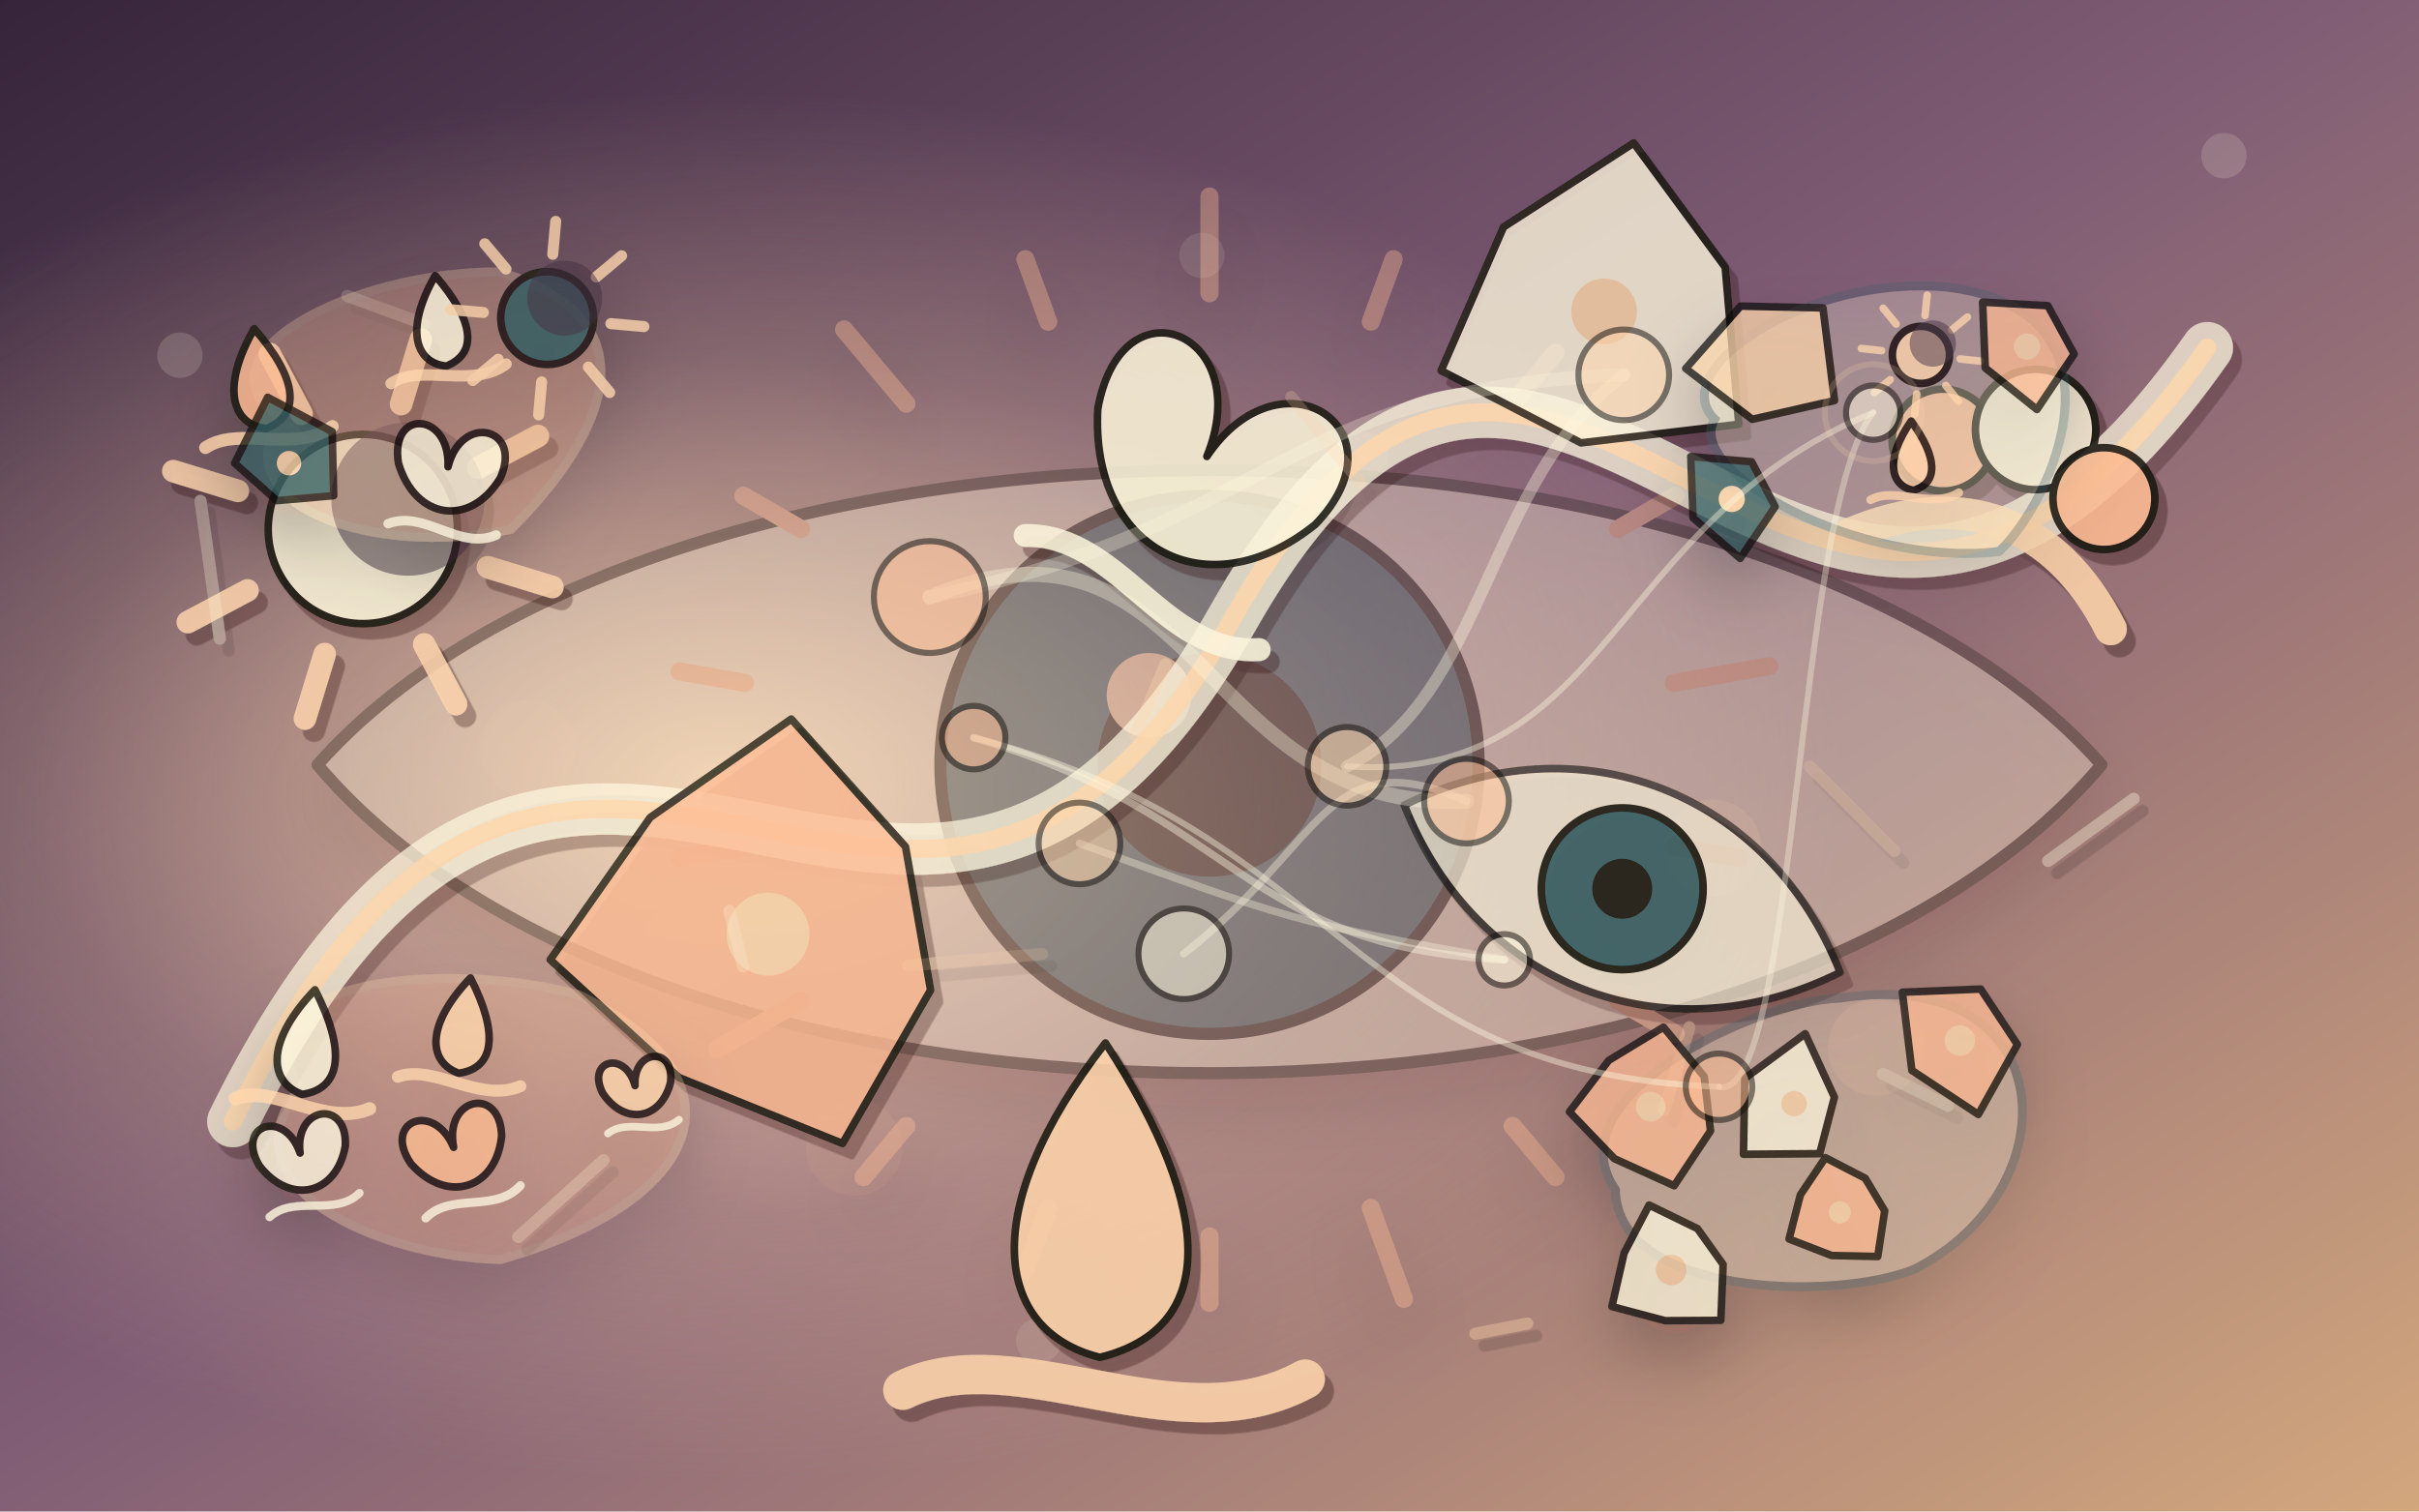
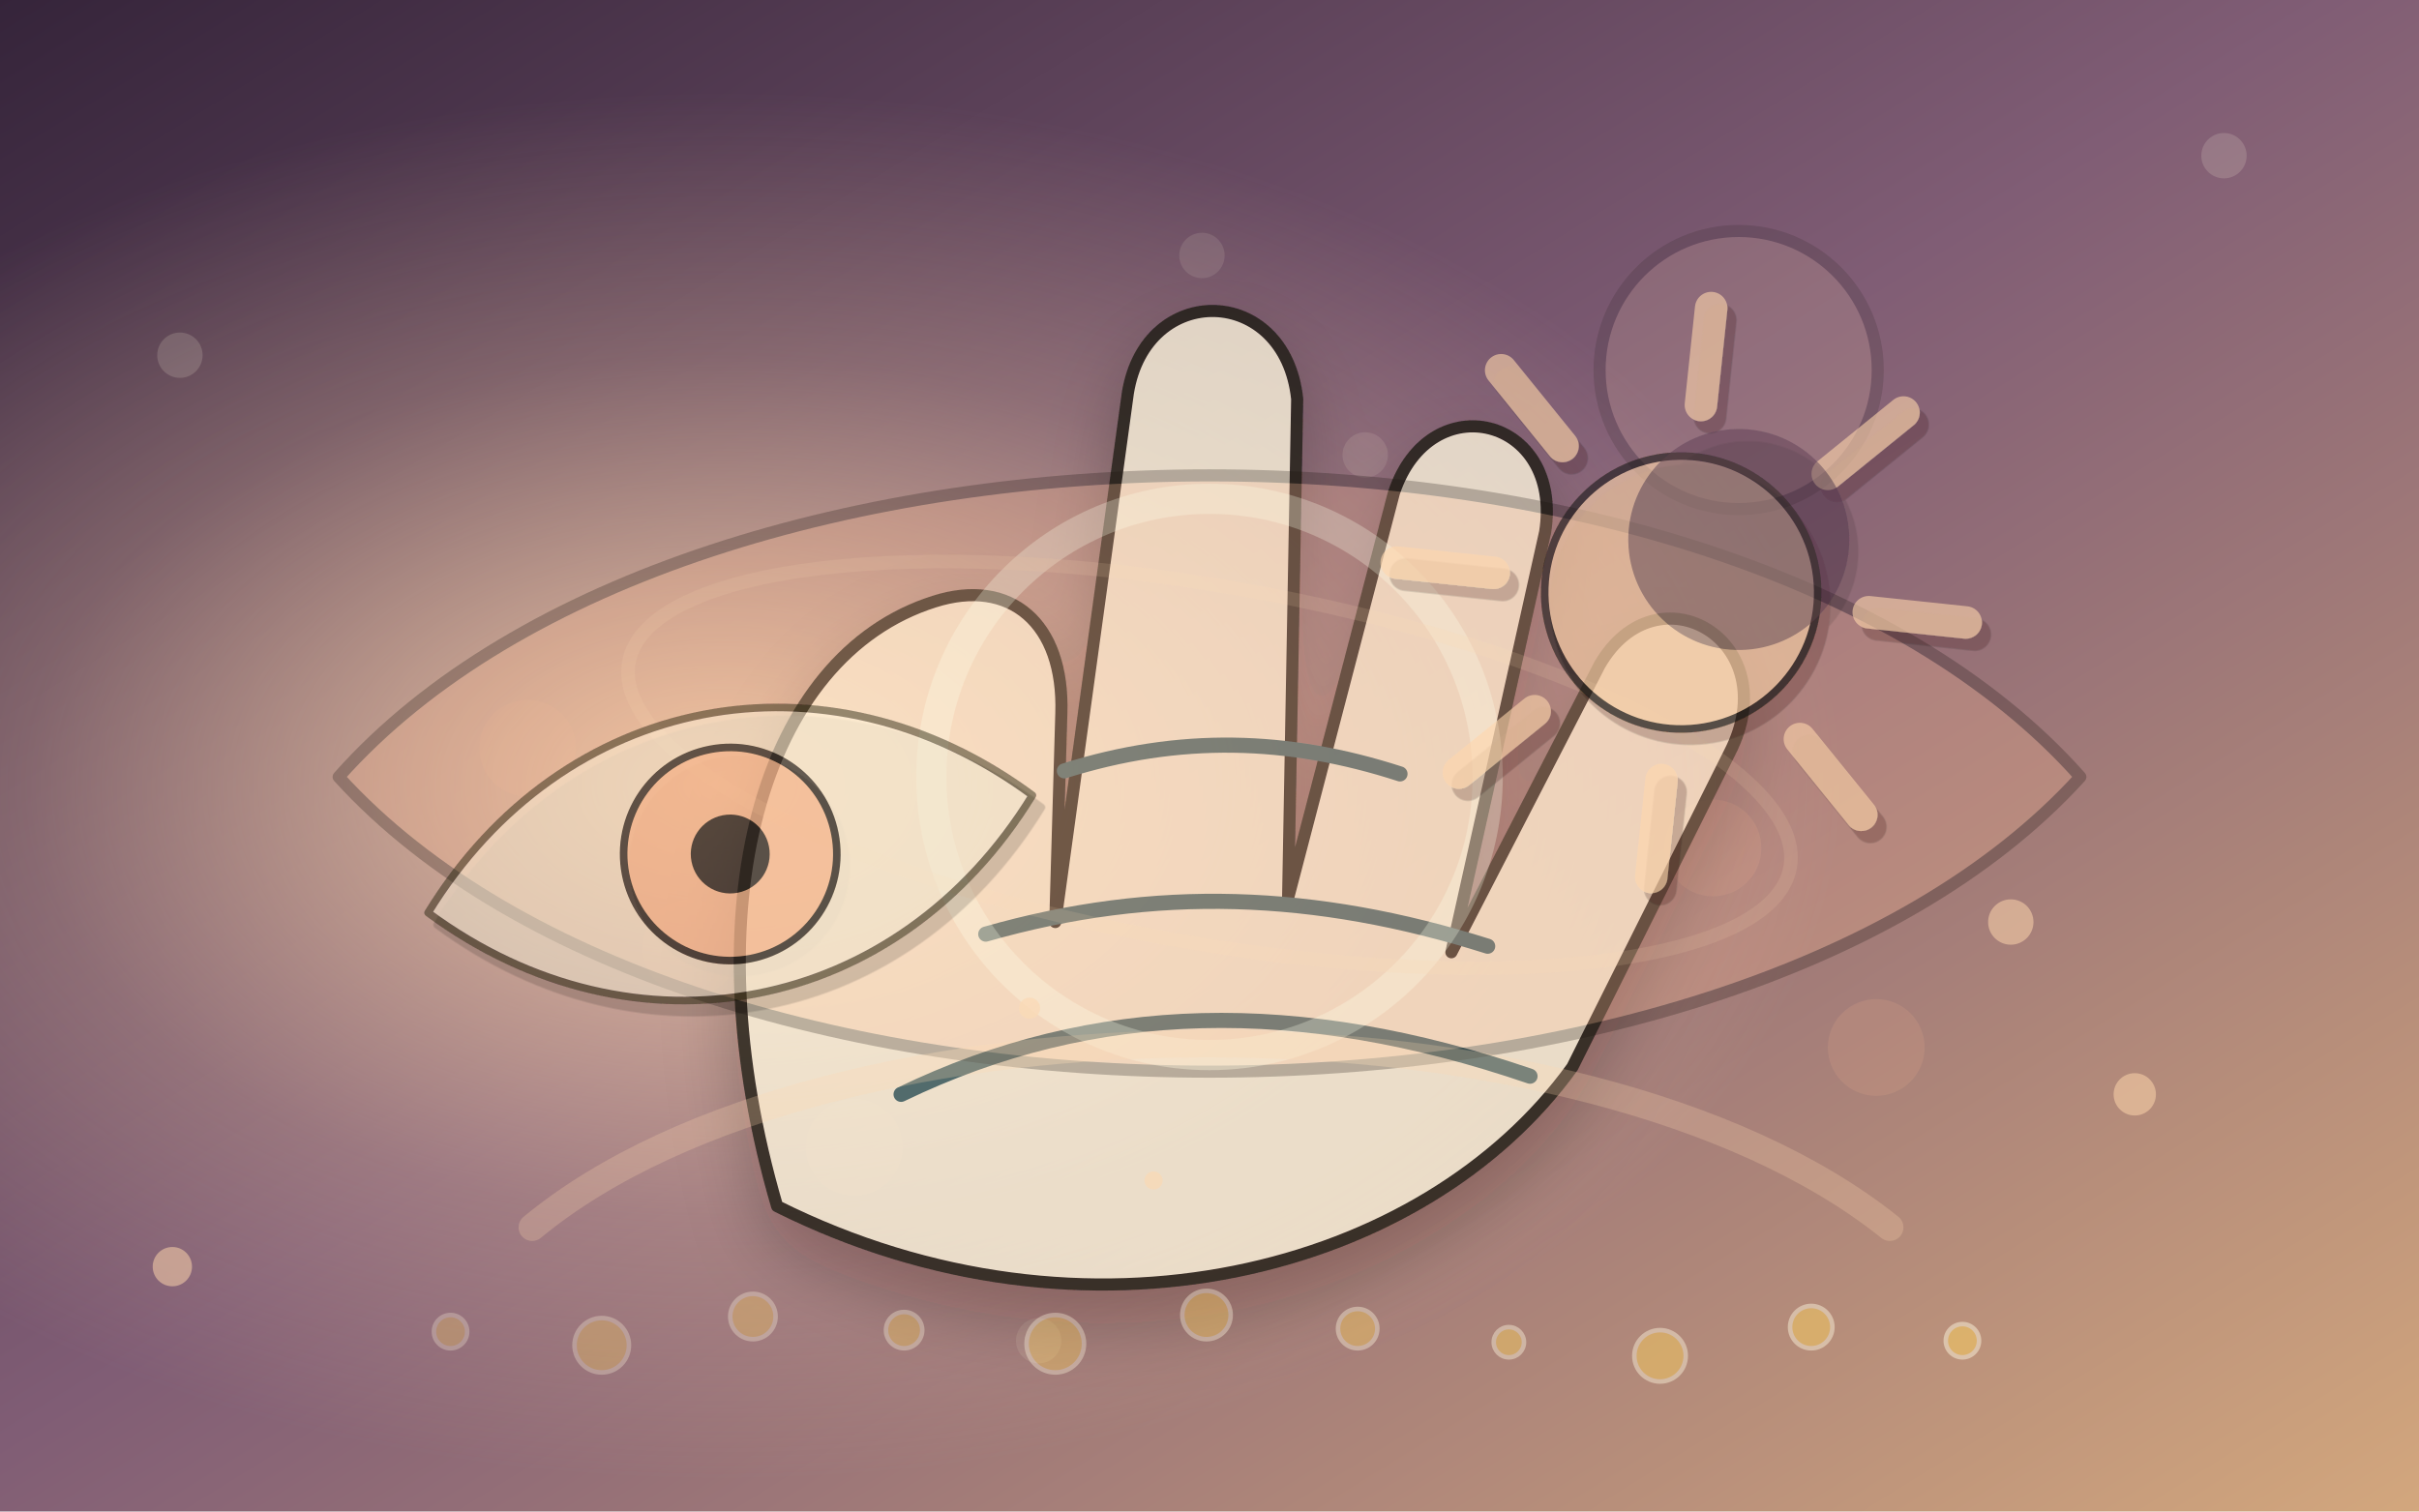
<svg xmlns="http://www.w3.org/2000/svg" width="1600" height="1000" viewBox="0 0 1600 1000" role="img" aria-labelledby="title desc">
  <defs>
    <linearGradient id="posterBg" x1="0" y1="0" x2="1" y2="1">
      <stop offset="0%" stop-color="#35243a" />
      <stop offset="48%" stop-color="#805d75" />
      <stop offset="100%" stop-color="#d3a77d" />
    </linearGradient>
    <radialGradient id="warmGlow" cx="30%" cy="52%" r="46%">
      <stop offset="0%" stop-color="#ffd7ad" stop-opacity=".88" />
      <stop offset="62%" stop-color="#ffd7ad" stop-opacity=".24" />
      <stop offset="100%" stop-color="#ffd7ad" stop-opacity="0" />
    </radialGradient>
    <filter id="posterShadow" x="-20%" y="-20%" width="140%" height="150%">
      <feDropShadow dx="0" dy="22" stdDeviation="22" flood-color="#140d08" flood-opacity=".32" />
    </filter>
    <filter id="hardInk" x="-20%" y="-20%" width="140%" height="150%">
      <feDropShadow dx="6" dy="8" stdDeviation="0" flood-color="#12100c" flood-opacity=".34" />
    </filter>
    <style>
      .ink { stroke: #16120d; stroke-width: 8; stroke-linecap: round; stroke-linejoin: round; }
      .thin { stroke: #16120d; stroke-width: 5; stroke-linecap: round; stroke-linejoin: round; }
    </style>
  </defs>
  <rect width="1600" height="1000" fill="url(#posterBg)" />
  <rect width="1600" height="1000" fill="url(#warmGlow)" />
  <circle cx="565" cy="759" r="32" fill="#ffbd93" opacity="0.08" />
  <circle cx="903" cy="301" r="15" fill="#fff8df" opacity="0.11" />
  <circle cx="1241" cy="693" r="32" fill="#ffbd93" opacity="0.13" />
  <circle cx="119" cy="235" r="15" fill="#fff8df" opacity="0.16" />
  <circle cx="457" cy="627" r="32" fill="#ffbd93" opacity="0.08" />
  <circle cx="795" cy="169" r="15" fill="#fff8df" opacity="0.11" />
  <circle cx="1133" cy="561" r="32" fill="#ffbd93" opacity="0.13" />
  <circle cx="1471" cy="103" r="15" fill="#fff8df" opacity="0.16" />
  <circle cx="349" cy="495" r="32" fill="#ffbd93" opacity="0.08" />
  <circle cx="687" cy="887" r="15" fill="#fff8df" opacity="0.11" />
-   <g filter="url(#posterShadow)" opacity=".36">
-     <g id="poster-body-eye">
-       <path d="M210 506 C440 246 1160 246 1390 506 C1160 778 440 778 210 506Z" fill="#fff8df" opacity=".82" class="ink" />
-       <circle cx="800" cy="506" r="178" fill="#315f63" class="ink" />
-       <circle cx="800" cy="506" r="74" fill="#16120d" />
-       <circle cx="760" cy="460" r="28" fill="#ffd7ad" />
-       <path d="M800 194 L800 130" stroke="#ffbd93" stroke-width="12" stroke-linecap="round" transform="rotate(0 800 506)" />
-       <path d="M800 194 L800 150" stroke="#ffbd93" stroke-width="12" stroke-linecap="round" transform="rotate(20 800 506)" />
-       <path d="M800 194 L800 150" stroke="#ffbd93" stroke-width="12" stroke-linecap="round" transform="rotate(40 800 506)" />
-       <path d="M800 194 L800 150" stroke="#ffbd93" stroke-width="12" stroke-linecap="round" transform="rotate(60 800 506)" />
-       <path d="M800 194 L800 130" stroke="#ffbd93" stroke-width="12" stroke-linecap="round" transform="rotate(80 800 506)" />
-       <path d="M800 194 L800 150" stroke="#ffbd93" stroke-width="12" stroke-linecap="round" transform="rotate(100 800 506)" />
-       <path d="M800 194 L800 150" stroke="#ffbd93" stroke-width="12" stroke-linecap="round" transform="rotate(120 800 506)" />
-       <path d="M800 194 L800 150" stroke="#ffbd93" stroke-width="12" stroke-linecap="round" transform="rotate(140 800 506)" />
-       <path d="M800 194 L800 130" stroke="#ffbd93" stroke-width="12" stroke-linecap="round" transform="rotate(160 800 506)" />
-       <path d="M800 194 L800 150" stroke="#ffbd93" stroke-width="12" stroke-linecap="round" transform="rotate(180 800 506)" />
-       <path d="M800 194 L800 150" stroke="#ffbd93" stroke-width="12" stroke-linecap="round" transform="rotate(200 800 506)" />
-       <path d="M800 194 L800 150" stroke="#ffbd93" stroke-width="12" stroke-linecap="round" transform="rotate(220 800 506)" />
-       <path d="M800 194 L800 130" stroke="#ffbd93" stroke-width="12" stroke-linecap="round" transform="rotate(240 800 506)" />
-       <path d="M800 194 L800 150" stroke="#ffbd93" stroke-width="12" stroke-linecap="round" transform="rotate(260 800 506)" />
-       <path d="M800 194 L800 150" stroke="#ffbd93" stroke-width="12" stroke-linecap="round" transform="rotate(280 800 506)" />
-       <path d="M800 194 L800 150" stroke="#ffbd93" stroke-width="12" stroke-linecap="round" transform="rotate(300 800 506)" />
-       <path d="M800 194 L800 130" stroke="#ffbd93" stroke-width="12" stroke-linecap="round" transform="rotate(320 800 506)" />
-       <path d="M800 194 L800 150" stroke="#ffbd93" stroke-width="12" stroke-linecap="round" transform="rotate(340 800 506)" />
+   <g id="semantic-scene" data-scene-group="C03_BODY_PERCEPTION" data-primary-category="body" filter="url(#posterShadow)" opacity=".76">
+     <g id="poster-body-hand">
+       <path d="M514 798 C456 600 504 434 618 398 C668 382 704 412 702 472 L698 610 L746 260 C758 186 850 188 858 264 L852 594 L922 326 C946 254 1034 276 1022 352 L960 630 L1058 440 C1096 374 1182 424 1144 498 L1040 706 C942 842 718 900 514 798Z" fill="#fff8df" class="ink" />
+       <path d="M596 724 C724 662 860 660 1012 712 M652 618 C764 586 870 590 984 626 M704 510 C780 486 852 488 926 512" fill="none" stroke="#315f63" stroke-width="10" stroke-linecap="round" />
    </g>
  </g>
-   <g id="pair-signature-mural" filter="url(#hardInk)">
-     <g opacity=".98">
-       <path d="M154 742 C380 284 602 788 816 408 C1032 28 1194 610 1460 230" fill="none" stroke="#fff8df" stroke-width="34" stroke-linecap="round" opacity=".72" />
-       <path d="M154 742 C380 284 602 788 816 408 C1032 28 1194 610 1460 230" fill="none" stroke="#ffd7ad" stroke-width="12" stroke-linecap="round" opacity=".86" />
-       <g transform="rotate(8.0 240.0 350.0)">
-         <g opacity=".84">
-           <path d="M325.4 363.5 L369.5 370.5" stroke="#ffd7ad" stroke-width="14.9" stroke-linecap="round" />
-           <path d="M290.8 419.9 L317.1 456.1" stroke="#ffd7ad" stroke-width="14.9" stroke-linecap="round" />
-           <path d="M226.5 435.4 L219.5 479.5" stroke="#ffd7ad" stroke-width="14.9" stroke-linecap="round" />
-           <path d="M170.1 400.8 L133.9 427.1" stroke="#ffd7ad" stroke-width="14.9" stroke-linecap="round" />
-           <path d="M154.6 336.5 L110.5 329.5" stroke="#ffd7ad" stroke-width="14.9" stroke-linecap="round" />
-           <path d="M189.2 280.1 L162.9 243.9" stroke="#ffd7ad" stroke-width="14.9" stroke-linecap="round" />
-           <path d="M253.5 264.6 L260.5 220.5" stroke="#ffd7ad" stroke-width="14.9" stroke-linecap="round" />
-           <path d="M309.9 299.2 L346.1 272.9" stroke="#ffd7ad" stroke-width="14.9" stroke-linecap="round" />
-           <circle cx="240.0" cy="350.0" r="62.6" fill="#fff8df" class="thin" />
-           <circle cx="266.8" cy="326.2" r="50.7" fill="#35243a" opacity=".5" />
-         </g>
-       </g>
-       <g transform="rotate(6.0 508.0 618.0)">
-         <g opacity=".78">
-           <polygon points="618.8,643.6 571.5,750.6 459.3,718.5 366.5,649.9 422.4,549.4 508.4,474.9 592.4,551.0" fill="#ffbd93" class="thin" />
-           <circle cx="508.0" cy="618.0" r="27.4" fill="#ffd7ad" />
-         </g>
-       </g>
-       <g transform="rotate(21.0 791.0 322.0)">
-         <g transform="rotate(7 791.0 322.0)" opacity=".84">
-           <path d="M709.5 306.9 C682.3 222.3 778.9 213.3 788.0 300.9 C797.0 213.3 896.7 222.3 872.5 306.9 C836.3 391.5 748.7 391.5 709.5 306.9Z" fill="#fff8df" class="thin" />
-           <path d="M706.4 403.5 C760.8 373.3 824.2 430.7 878.6 397.5" fill="none" stroke="#fff8df" stroke-width="15.1" stroke-linecap="round" />
-         </g>
-       </g>
-       <g transform="rotate(21.0 1073.0 588.0)">
-         <g opacity=".84">
-           <path d="M918.6 588.0 C1005.7 493.0 1140.3 493.0 1227.4 588.0 C1140.3 683.0 1005.7 683.0 918.6 588.0Z" fill="#fff8df" opacity=".74" class="thin" />
-           <circle cx="1073.0" cy="588.0" r="53.5" fill="#315f63" class="thin" />
-           <circle cx="1073.0" cy="588.0" r="19.8" fill="#16120d" />
-         </g>
-       </g>
-       <g transform="rotate(20.0 1337.0 310.0)">
-         <g opacity=".86">
-           <path d="M1245.2 389.6 C1303.3 334.5 1370.7 334.5 1428.8 389.6" fill="none" stroke="#ffd7ad" stroke-width="21.4" stroke-linecap="round" />
-           <circle cx="1281.9" cy="310.0" r="33.7" fill="#ffbd93" class="thin" />
-           <circle cx="1337.0" cy="282.5" r="39.8" fill="#fff8df" class="thin" />
-           <circle cx="1395.1" cy="310.0" r="33.7" fill="#ffbd93" class="thin" />
-         </g>
-       </g>
-       <g transform="rotate(1.0 729.0 814.0)">
-         <g opacity=".86">
-           <path d="M729.0 690.0 C645.0 802.0 659.0 882.0 729.0 898.0 C805.0 878.0 805.0 802.0 729.0 690.0Z" fill="#ffd7ad" class="thin" />
-           <path d="M599.0 922.0 C673.0 884.0 781.0 958.0 865.0 910.0" fill="none" stroke="#ffd7ad" stroke-width="26.0" stroke-linecap="round" />
-         </g>
-       </g>
-       <g transform="rotate(0.0 1061.0 206.0)">
-         <g opacity=".78">
-           <polygon points="1150.1,280.7 1045.7,293.0 953.2,245.2 994.5,150.2 1080.6,94.6 1141.1,176.8" fill="#fff8df" class="thin" />
-           <circle cx="1061.0" cy="206.0" r="21.7" fill="#ffd7ad" />
-         </g>
-       </g>
-       <path d="M1185.5 535.0 L1264.5 535.0" stroke="#ffd7ad" stroke-width="8" stroke-linecap="round" opacity="0.18" transform="rotate(45 1225.0 535.0)" />
-       <path d="M468.0 621.0 L506.0 621.0" stroke="#fff8df" stroke-width="8" stroke-linecap="round" opacity="0.23" transform="rotate(76 487.0 621.0)" />
-       <path d="M1080.5 707.0 L1137.5 707.0" stroke="#ffd7ad" stroke-width="8" stroke-linecap="round" opacity="0.28" transform="rotate(107 1109.0 707.0)" />
-       <path d="M333.0 793.0 L409.0 793.0" stroke="#fff8df" stroke-width="8" stroke-linecap="round" opacity="0.33" transform="rotate(138 371.0 793.0)" />
-       <path d="M975.5 879.0 L1010.5 879.0" stroke="#ffd7ad" stroke-width="8" stroke-linecap="round" opacity="0.38" transform="rotate(169 993.0 879.0)" />
-       <path d="M228.0 205.0 L282.0 205.0" stroke="#fff8df" stroke-width="8" stroke-linecap="round" opacity="0.18" transform="rotate(20 255.0 205.0)" />
-       <path d="M840.5 291.0 L913.5 291.0" stroke="#ffd7ad" stroke-width="8" stroke-linecap="round" opacity="0.23" transform="rotate(51 877.0 291.0)" />
-       <path d="M93.0 377.0 L185.0 377.0" stroke="#fff8df" stroke-width="8" stroke-linecap="round" opacity="0.28" transform="rotate(82 139.0 377.0)" />
-       <path d="M735.5 463.0 L786.5 463.0" stroke="#ffd7ad" stroke-width="8" stroke-linecap="round" opacity="0.33" transform="rotate(113 761.0 463.0)" />
-       <path d="M1348.0 549.0 L1418.0 549.0" stroke="#fff8df" stroke-width="8" stroke-linecap="round" opacity="0.38" transform="rotate(144 1383.0 549.0)" />
-       <path d="M600.5 635.0 L689.5 635.0" stroke="#ffd7ad" stroke-width="8" stroke-linecap="round" opacity="0.18" transform="rotate(175 645.0 635.0)" />
-       <path d="M1243.0 721.0 L1291.0 721.0" stroke="#fff8df" stroke-width="8" stroke-linecap="round" opacity="0.23" transform="rotate(26 1267.0 721.0)" />
-     </g>
+   <g id="semantic-atmosphere" opacity=".72">
+     <path d="M224 514 C460 248 1140 248 1376 514 C1140 774 460 774 224 514Z" fill="#ffbd93" opacity=".34" class="ink" />
+     <circle cx="800" cy="514" r="184" fill="none" stroke="#fff8df" stroke-width="20" opacity=".42" />
+     <path d="M352 812 C548 650 1048 650 1250 812" fill="none" stroke="#ffd7ad" stroke-width="18" stroke-linecap="round" opacity=".34" />
+     <circle cx="1150.0" cy="244.8" r="92" fill="#ffd7ad" opacity=".20" class="ink" />
+     <ellipse cx="800" cy="506" rx="390" ry="118" fill="none" stroke="#ffd7ad" stroke-width="9" opacity=".20" transform="rotate(10 800 506)" />
+     <circle cx="1330" cy="610" r="15" fill="#ffd7ad" opacity=".72" />
+     <circle cx="681" cy="667" r="7" fill="#ffd7ad" opacity=".72" />
+     <circle cx="1412" cy="724" r="14" fill="#ffd7ad" opacity=".72" />
+     <circle cx="763" cy="781" r="6" fill="#ffd7ad" opacity=".72" />
+     <circle cx="114" cy="838" r="13" fill="#ffd7ad" opacity=".72" />
  </g>
-   <g id="semantic-layer-icons" filter="url(#posterShadow)">
-     <g transform="rotate(-7.0 285.0 265.0)" opacity=".92">
-       <path d="M185.0 265.0 C130.0 216.0 243.0 174.0 340.0 186.0 C440.0 229.0 398.0 301.0 327.0 356.0 C230.0 364.0 140.0 314.0 185.0 265.0Z" fill="#ffbd93" opacity=".28" stroke="#ffd7ad" stroke-width="6" />
-       <g opacity=".86">
-         <path d="M174.8 203.6 C147.9 239.4 152.4 265.0 174.8 270.1 C199.1 263.7 199.1 239.4 174.8 203.6Z" fill="#ffbd93" class="thin" />
-         <path d="M133.2 277.8 C156.9 265.6 191.4 289.3 218.3 274.0" fill="none" stroke="#ffd7ad" stroke-width="8.3" stroke-linecap="round" />
-       </g>
-       <g opacity=".86">
-         <path d="M297.9 183.3 C273.5 215.8 277.6 239.0 297.9 243.6 C319.9 237.8 319.9 215.8 297.9 183.3Z" fill="#fff8df" class="thin" />
-         <path d="M260.2 250.6 C281.7 239.5 313.0 261.0 337.3 247.1" fill="none" stroke="#ffd7ad" stroke-width="7.5" stroke-linecap="round" />
-       </g>
+   <g id="semantic-focal-cues" filter="url(#hardInk)">
+     <g transform="rotate(-11.0 483.0 565.0)" opacity=".70">
      <g opacity=".84">
-         <path d="M409.4 229.0 L430.8 233.6" stroke="#ffd7ad" stroke-width="7.3" stroke-linecap="round" />
-         <path d="M391.1 255.7 L403.0 274.1" stroke="#ffd7ad" stroke-width="7.3" stroke-linecap="round" />
-         <path d="M359.2 261.7 L354.6 283.1" stroke="#ffd7ad" stroke-width="7.3" stroke-linecap="round" />
-         <path d="M332.5 243.3 L314.1 255.2" stroke="#ffd7ad" stroke-width="7.3" stroke-linecap="round" />
-         <path d="M326.6 211.4 L305.2 206.9" stroke="#ffd7ad" stroke-width="7.3" stroke-linecap="round" />
-         <path d="M344.9 184.7 L333.0 166.4" stroke="#ffd7ad" stroke-width="7.3" stroke-linecap="round" />
-         <path d="M376.8 178.8 L381.4 157.4" stroke="#ffd7ad" stroke-width="7.3" stroke-linecap="round" />
-         <path d="M403.5 197.2 L421.9 185.3" stroke="#ffd7ad" stroke-width="7.3" stroke-linecap="round" />
-         <circle cx="368.0" cy="220.2" r="30.7" fill="#315f63" class="thin" />
-         <circle cx="381.1" cy="208.6" r="24.8" fill="#35243a" opacity=".5" />
-       </g>
-       <g opacity=".78">
-         <polygon points="213.5,319.6 175.8,318.3 151.1,290.3 178.1,249.7 217.7,277.5" fill="#315f63" class="thin" />
-         <circle cx="186.8" cy="294.7" r="8.1" fill="#ffd7ad" />
-       </g>
-       <g transform="rotate(15 289.9 318.7)" opacity=".84">
-         <path d="M255.9 312.4 C244.5 277.1 284.9 273.3 288.6 309.9 C292.4 273.3 334.0 277.1 323.9 312.4 C308.8 347.7 272.3 347.7 255.9 312.4Z" fill="#fff8df" class="thin" />
-         <path d="M254.6 352.7 C277.3 340.1 303.8 364.0 326.4 350.2" fill="none" stroke="#fff8df" stroke-width="6.3" stroke-linecap="round" />
+         <path d="M279.4 565.0 C394.3 439.7 571.7 439.7 686.6 565.0 C571.7 690.3 394.3 690.3 279.4 565.0Z" fill="#fff8df" opacity=".74" class="thin" />
+         <circle cx="483.0" cy="565.0" r="70.5" fill="#ffbd93" class="thin" />
+         <circle cx="483.0" cy="565.0" r="26.1" fill="#16120d" />
      </g>
    </g>
-     <g transform="rotate(-2.0 1259.0 273.0)" opacity=".92">
-       <path d="M1134.0 273.0 C1102.0 239.0 1199.0 179.0 1291.0 191.0 C1416.0 211.0 1356.0 335.0 1319.0 367.0 C1227.0 375.0 1112.0 307.0 1134.0 273.0Z" fill="#fff8df" opacity=".28" stroke="#315f63" stroke-width="6" />
-       <g opacity=".78">
-         <polygon points="1213.7,263.4 1158.9,273.9 1116.1,238.8 1153.8,198.8 1208.2,201.9" fill="#ffd7ad" class="thin" />
-         <circle cx="1168.5" cy="235.2" r="10.4" fill="#ffd7ad" />
-       </g>
+     <g transform="rotate(-1.0 1112.0 392.0)" opacity=".70">
      <g opacity=".84">
-         <path d="M1297.7 238.8 L1311.1 240.7" stroke="#ffd7ad" stroke-width="5.0" stroke-linecap="round" />
-         <path d="M1287.6 256.0 L1295.7 266.8" stroke="#ffd7ad" stroke-width="5.0" stroke-linecap="round" />
-         <path d="M1268.2 261.0 L1266.3 274.4" stroke="#ffd7ad" stroke-width="5.0" stroke-linecap="round" />
-         <path d="M1251.0 250.9 L1240.2 259.0" stroke="#ffd7ad" stroke-width="5.0" stroke-linecap="round" />
-         <path d="M1246.0 231.5 L1232.6 229.6" stroke="#ffd7ad" stroke-width="5.0" stroke-linecap="round" />
-         <path d="M1256.2 214.3 L1248.0 203.5" stroke="#ffd7ad" stroke-width="5.0" stroke-linecap="round" />
-         <path d="M1275.5 209.3 L1277.4 195.9" stroke="#ffd7ad" stroke-width="5.0" stroke-linecap="round" />
-         <path d="M1292.7 219.5 L1303.5 211.3" stroke="#ffd7ad" stroke-width="5.0" stroke-linecap="round" />
-         <circle cx="1271.9" cy="235.2" r="18.9" fill="#ffd7ad" class="thin" />
-         <circle cx="1280.0" cy="228.0" r="15.3" fill="#35243a" opacity=".5" />
-       </g>
-       <g opacity=".78">
-         <polygon points="1373.2,238.2 1347.3,274.0 1314.1,245.3 1313.9,201.8 1356.9,205.6" fill="#ffbd93" class="thin" />
-         <circle cx="1342.2" cy="232.2" r="8.7" fill="#ffd7ad" />
-       </g>
-       <g opacity=".78">
-         <polygon points="1172.0,332.2 1147.7,365.6 1117.5,337.7 1117.4,297.1 1157.5,302.0" fill="#315f63" class="thin" />
-         <circle cx="1143.5" cy="326.1" r="8.7" fill="#ffd7ad" />
-       </g>
-       <g opacity=".86">
-         <path d="M1263.9 278.8 C1245.4 303.5 1248.5 321.1 1263.9 324.6 C1280.6 320.2 1280.6 303.5 1263.9 278.8Z" fill="#ffd7ad" class="thin" />
-         <path d="M1235.3 329.9 C1251.5 321.5 1275.3 337.8 1293.8 327.2" fill="none" stroke="#ffd7ad" stroke-width="5.7" stroke-linecap="round" />
-       </g>
-     </g>
-     <g transform="rotate(7.0 319.0 735.0)" opacity=".92">
-       <path d="M197.0 735.0 C143.0 663.0 295.0 639.0 373.0 651.0 C495.0 693.0 471.0 777.0 343.0 831.0 C265.0 839.0 153.0 807.0 197.0 735.0Z" fill="#ffbd93" opacity=".28" stroke="#ffd7ad" stroke-width="6" />
-       <g opacity=".86">
-         <path d="M199.4 668.9 C171.2 706.4 175.9 733.2 199.4 738.6 C224.8 731.9 224.8 706.4 199.4 668.9Z" fill="#fff8df" class="thin" />
-         <path d="M155.8 746.6 C180.6 733.9 216.8 758.7 244.9 742.6" fill="none" stroke="#ffd7ad" stroke-width="8.7" stroke-linecap="round" />
-       </g>
-       <g opacity=".86">
-         <path d="M300.5 648.6 C274.9 682.8 279.1 707.2 300.5 712.1 C323.7 706.0 323.7 682.8 300.5 648.6Z" fill="#ffd7ad" class="thin" />
-         <path d="M260.8 719.4 C283.4 707.8 316.3 730.4 342.0 715.7" fill="none" stroke="#ffd7ad" stroke-width="7.9" stroke-linecap="round" />
-       </g>
-       <g transform="rotate(-16 419.6 711.4)" opacity=".84">
-         <path d="M396.9 707.2 C389.4 683.7 416.2 681.2 418.8 705.6 C421.3 681.2 449.0 683.7 442.3 707.2 C432.2 730.8 407.8 730.8 396.9 707.2Z" fill="#ffd7ad" class="thin" />
-         <path d="M396.1 734.1 C411.2 725.7 428.8 741.7 444.0 732.4" fill="none" stroke="#fff8df" stroke-width="5.0" stroke-linecap="round" />
-       </g>
-       <g transform="rotate(-20 206.4 784.1)" opacity=".84">
-         <path d="M177.2 778.7 C167.5 748.4 202.0 745.2 205.3 776.5 C208.5 745.2 244.2 748.4 235.5 778.7 C222.6 808.9 191.2 808.9 177.2 778.7Z" fill="#fff8df" class="thin" />
-         <path d="M176.1 813.2 C195.6 802.4 218.2 823.0 237.7 811.1" fill="none" stroke="#fff8df" stroke-width="5.4" stroke-linecap="round" />
-       </g>
-       <g transform="rotate(-24 307.5 768.1)" opacity=".84">
-         <path d="M276.2 762.3 C265.7 729.8 302.8 726.3 306.3 760.0 C309.8 726.3 348.1 729.8 338.8 762.3 C324.9 794.8 291.2 794.8 276.2 762.3Z" fill="#ffbd93" class="thin" />
-         <path d="M275.0 799.4 C295.9 787.8 320.2 809.8 341.1 797.1" fill="none" stroke="#fff8df" stroke-width="5.8" stroke-linecap="round" />
-       </g>
-     </g>
-     <g transform="rotate(-14.0 1213.0 751.0)" opacity=".92">
-       <path d="M1064.0 751.0 C1038.0 682.0 1183.0 652.0 1239.0 664.0 C1388.0 678.0 1358.0 824.0 1243.0 850.0 C1187.0 858.0 1048.0 820.0 1064.0 751.0Z" fill="#fff8df" opacity=".28" stroke="#315f63" stroke-width="6" />
-       <g opacity=".78">
-         <polygon points="1134.5,728.5 1102.4,757.9 1068.4,731.0 1047.0,693.7 1080.4,667.0 1120.9,654.4 1139.1,692.6" fill="#ffbd93" class="thin" />
-         <circle cx="1100.0" cy="703.4" r="9.8" fill="#ffd7ad" />
-       </g>
-       <g opacity=".78">
-         <polygon points="1219.4,726.7 1200.9,760.6 1151.9,748.8 1164.9,700.3 1210.8,681.3" fill="#fff8df" class="thin" />
-         <circle cx="1192.5" cy="724.4" r="8.4" fill="#ffd7ad" />
-       </g>
-       <g opacity=".78">
-         <polygon points="1345.3,722.2 1309.0,760.8 1273.4,721.9 1279.8,670.2 1330.6,680.7" fill="#ffbd93" class="thin" />
-         <circle cx="1309.0" cy="710.4" r="10.1" fill="#ffd7ad" />
-       </g>
-       <g opacity=".78">
-         <polygon points="1121.2,816.3 1110.8,851.8 1075.0,843.1 1043.1,825.5 1059.5,793.1 1083.2,766.3 1110.5,789.2" fill="#fff8df" class="thin" />
-         <circle cx="1087.0" cy="811.5" r="10.1" fill="#ffd7ad" />
-       </g>
-       <g opacity=".78">
-         <polygon points="1233.5,807.7 1221.7,835.9 1192.3,827.9 1167.6,810.5 1181.9,784.0 1203.9,764.1 1226.2,783.7" fill="#ffbd93" class="thin" />
-         <circle cx="1204.5" cy="801.5" r="7.3" fill="#ffd7ad" />
+         <path d="M1235.8 407.2 L1299.8 415.1" stroke="#ffd7ad" stroke-width="21.5" stroke-linecap="round" />
+         <path d="M1188.8 490.3 L1228.5 541.1" stroke="#ffd7ad" stroke-width="21.5" stroke-linecap="round" />
+         <path d="M1096.8 515.8 L1088.9 579.8" stroke="#ffd7ad" stroke-width="21.5" stroke-linecap="round" />
+         <path d="M1013.7 468.8 L962.9 508.5" stroke="#ffd7ad" stroke-width="21.5" stroke-linecap="round" />
+         <path d="M988.2 376.8 L924.2 368.9" stroke="#ffd7ad" stroke-width="21.5" stroke-linecap="round" />
+         <path d="M1035.2 293.7 L995.5 242.9" stroke="#ffd7ad" stroke-width="21.5" stroke-linecap="round" />
+         <path d="M1127.2 268.2 L1135.1 204.2" stroke="#ffd7ad" stroke-width="21.5" stroke-linecap="round" />
+         <path d="M1210.3 315.2 L1261.1 275.5" stroke="#ffd7ad" stroke-width="21.5" stroke-linecap="round" />
+         <circle cx="1112.0" cy="392.0" r="90.3" fill="#ffd7ad" class="thin" />
+         <circle cx="1150.7" cy="357.6" r="73.1" fill="#35243a" opacity=".5" />
      </g>
    </g>
  </g>
-   <g id="root-constellation">
-     <path d="M783.0 631.0 C876.5 558.0 876.5 489.0 970.0 530.0" fill="none" stroke="#fff8df" stroke-width="5" stroke-linecap="round" opacity="0.38" />
-     <path d="M970.0 530.0 C792.5 539.0 792.5 322.0 615.0 395.0" fill="none" stroke="#fff8df" stroke-width="10" stroke-linecap="round" opacity="0.34" />
-     <path d="M615.0 395.0 C844.5 348.0 844.5 257.0 1074.0 248.0" fill="none" stroke="#fff8df" stroke-width="9" stroke-linecap="round" opacity="0.28" />
-     <path d="M1074.0 248.0 C982.5 319.0 982.5 460.0 891.0 507.0" fill="none" stroke="#fff8df" stroke-width="8" stroke-linecap="round" opacity="0.36" />
-     <path d="M891.0 507.0 C1065.0 519.0 1065.0 344.0 1239.0 273.0" fill="none" stroke="#fff8df" stroke-width="4" stroke-linecap="round" opacity="0.41" />
-     <path d="M1239.0 273.0 C1188.0 336.0 1188.0 731.0 1137.0 719.0" fill="none" stroke="#fff8df" stroke-width="4" stroke-linecap="round" opacity="0.35" />
-     <path d="M1137.0 719.0 C890.5 710.0 890.5 551.0 644.0 488.0" fill="none" stroke="#fff8df" stroke-width="4" stroke-linecap="round" opacity="0.42" />
-     <path d="M644.0 488.0 C819.5 539.0 819.5 626.0 995.0 635.0" fill="none" stroke="#fff8df" stroke-width="5" stroke-linecap="round" opacity="0.42" />
-     <path d="M995.0 635.0 C854.5 610.0 854.5 609.0 714.0 558.0" fill="none" stroke="#fff8df" stroke-width="5" stroke-linecap="round" opacity="0.34" />
-     <circle cx="783.0" cy="631.0" r="30" fill="#fff8df" opacity=".52" stroke="#16120d" stroke-width="4" />
-     <circle cx="970.0" cy="530.0" r="28" fill="#ffbd93" opacity=".52" stroke="#16120d" stroke-width="4" />
-     <circle cx="615.0" cy="395.0" r="37" fill="#ffbd93" opacity=".52" stroke="#16120d" stroke-width="4" />
-     <circle cx="1074.0" cy="248.0" r="30" fill="#ffd7ad" opacity=".52" stroke="#16120d" stroke-width="4" />
-     <circle cx="891.0" cy="507.0" r="26" fill="#ffd7ad" opacity=".52" stroke="#16120d" stroke-width="4" />
-     <circle cx="1239.0" cy="273.0" r="18" fill="#fff8df" opacity=".52" stroke="#16120d" stroke-width="4" />
-     <circle cx="1239.0" cy="273.0" r="32" fill="none" stroke="#ffd7ad" stroke-width="4" opacity=".18" />
-     <circle cx="1137.0" cy="719.0" r="22" fill="#ffbd93" opacity=".52" stroke="#16120d" stroke-width="4" />
-     <circle cx="644.0" cy="488.0" r="21" fill="#ffbd93" opacity=".52" stroke="#16120d" stroke-width="4" />
-     <circle cx="995.0" cy="635.0" r="17" fill="#fff8df" opacity=".52" stroke="#16120d" stroke-width="4" />
-     <circle cx="714.0" cy="558.0" r="27" fill="#ffd7ad" opacity=".52" stroke="#16120d" stroke-width="4" />
+   <g id="semantic-depth-cue">
+     <circle cx="298.0" cy="881.0" r="11" fill="#ffd35c" opacity="0.28" stroke="#fff8df" stroke-width="3" />
+     <circle cx="398.0" cy="890.0" r="18" fill="#ffd35c" opacity="0.30" stroke="#fff8df" stroke-width="3" />
+     <circle cx="498.0" cy="871.0" r="15" fill="#ffd35c" opacity="0.32" stroke="#fff8df" stroke-width="3" />
+     <circle cx="598.0" cy="880.0" r="12" fill="#ffd35c" opacity="0.34" stroke="#fff8df" stroke-width="3" />
+     <circle cx="698.0" cy="889.0" r="19" fill="#ffd35c" opacity="0.36" stroke="#fff8df" stroke-width="3" />
+     <circle cx="798.0" cy="870.0" r="16" fill="#ffd35c" opacity="0.38" stroke="#fff8df" stroke-width="3" />
+     <circle cx="898.0" cy="879.0" r="13" fill="#ffd35c" opacity="0.40" stroke="#fff8df" stroke-width="3" />
+     <circle cx="998.0" cy="888.0" r="10" fill="#ffd35c" opacity="0.42" stroke="#fff8df" stroke-width="3" />
+     <circle cx="1098.0" cy="897.0" r="17" fill="#ffd35c" opacity="0.44" stroke="#fff8df" stroke-width="3" />
+     <circle cx="1198.0" cy="878.0" r="14" fill="#ffd35c" opacity="0.46" stroke="#fff8df" stroke-width="3" />
+     <circle cx="1298.0" cy="887.0" r="11" fill="#ffd35c" opacity="0.48" stroke="#fff8df" stroke-width="3" />
  </g>
</svg>
